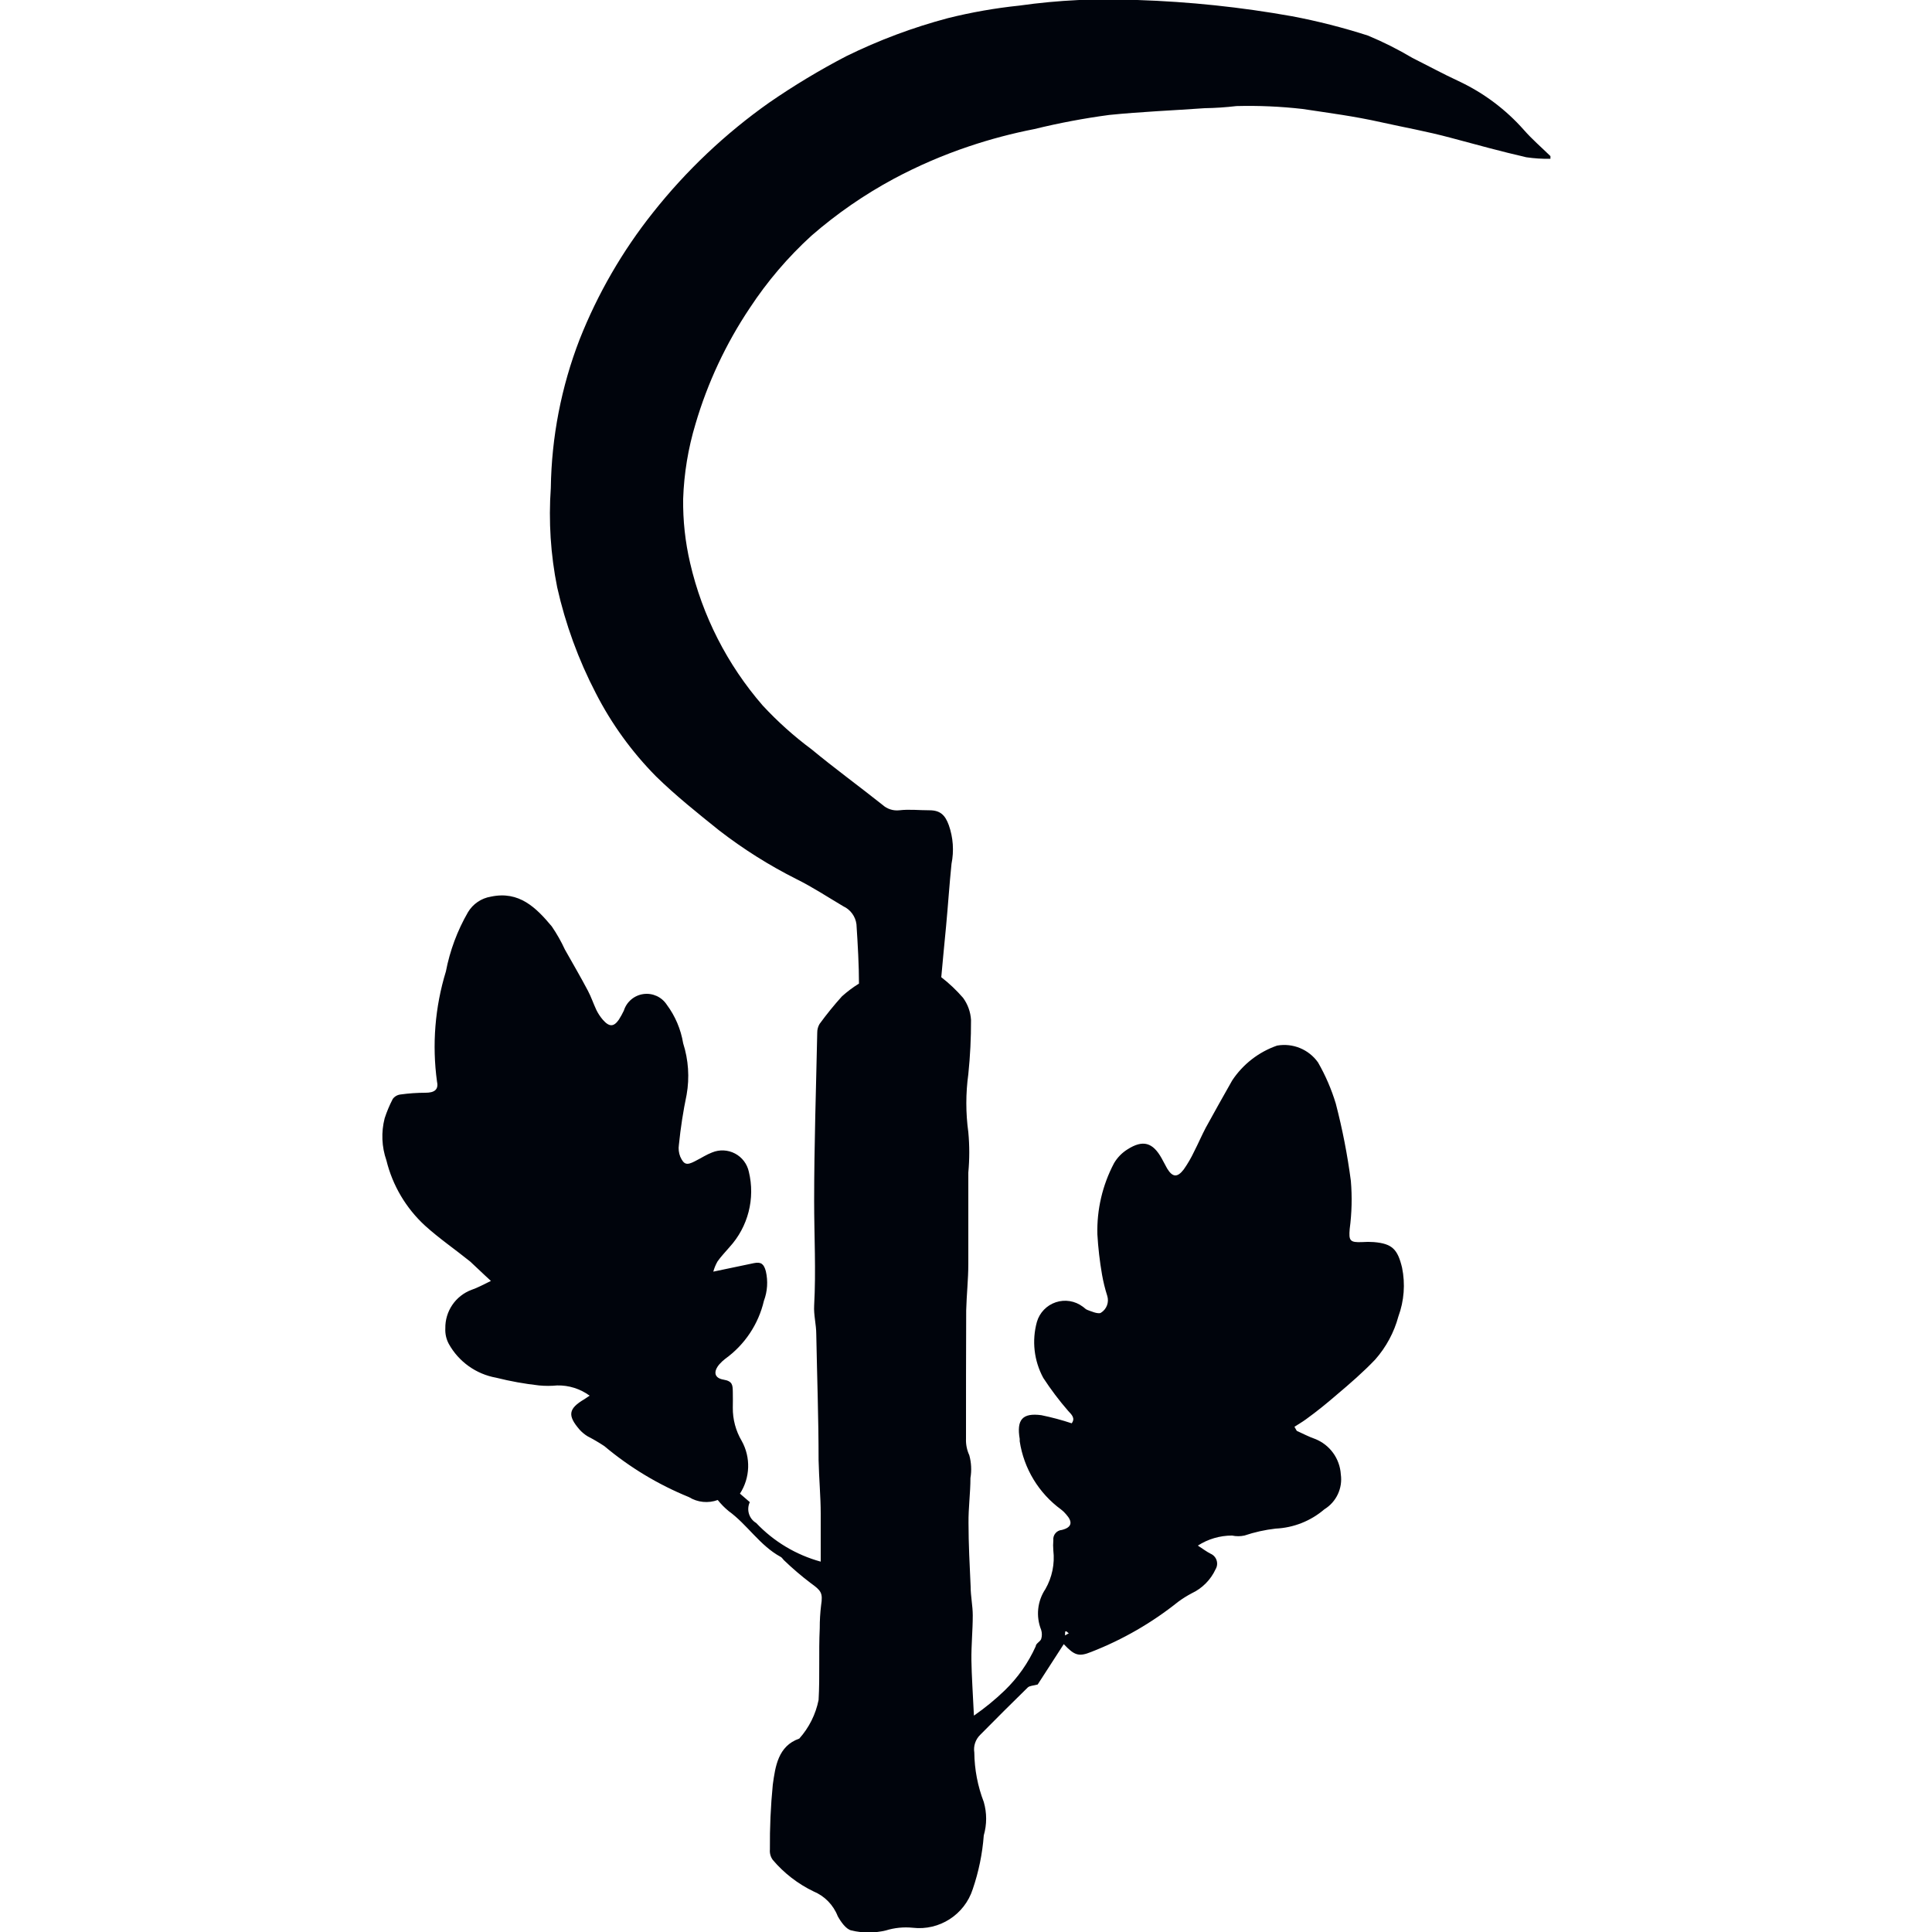
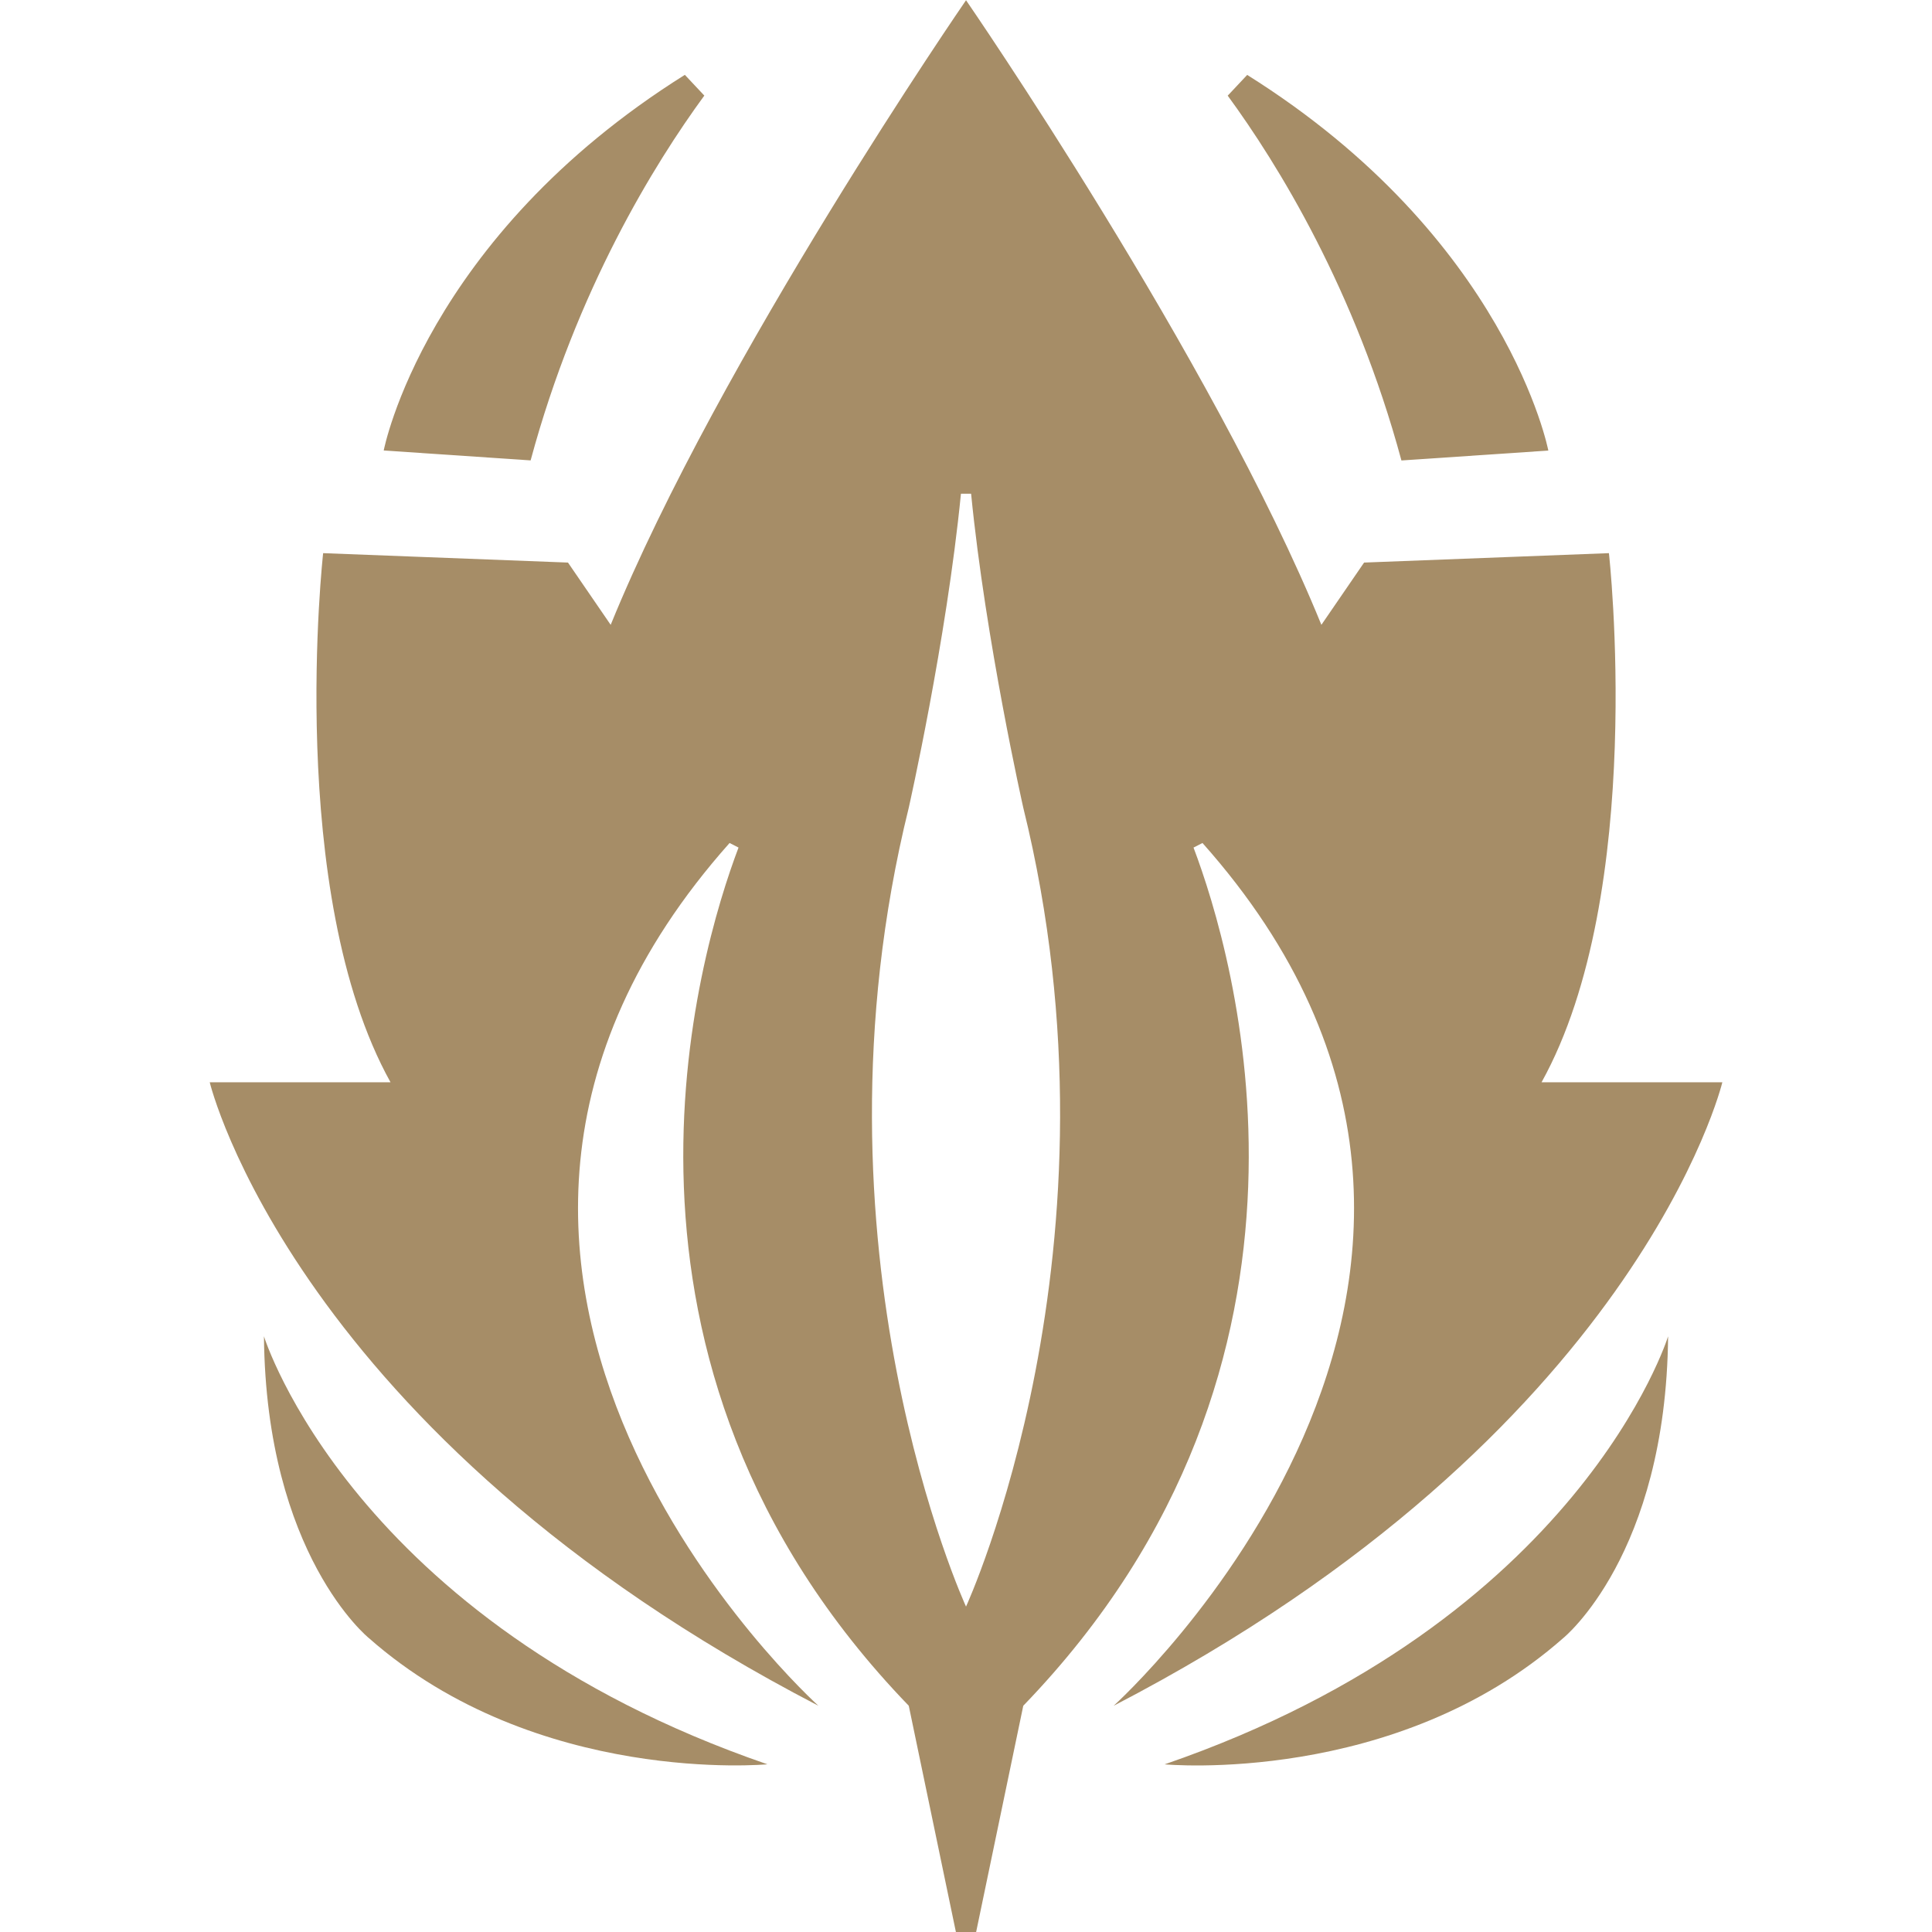
- <svg xmlns="http://www.w3.org/2000/svg" viewBox="0 0 100 100">
+ <svg xmlns="http://www.w3.org/2000/svg" width="64" height="64" version="1.1" viewBox="0 0 16.933 16.933">
  <defs>
-     <style>.cls-1{fill:#00040c;}</style>
+     <clipPath id="clipPath245">
+       <path transform="translate(-987.88 -1107.8)" d="m0 2020h2020v-2020h-2020z" />
+     </clipPath>
+     <clipPath id="clipPath247">
+       <path transform="translate(-664.12 -1327.9)" d="m0 2020h2020v-2020h-2020z" />
+     </clipPath>
+     <clipPath id="clipPath249">
+       <path transform="translate(-900.72 -517.88)" d="m0 2020h2020v-2020h-2020z" />
+     </clipPath>
+     <clipPath id="clipPath251">
+       <path transform="translate(-1196.6 -1559.5)" d="m0 2020h2020v-2020h-2020z" />
+     </clipPath>
+     <clipPath id="clipPath253">
+       <path transform="translate(-1456.1 -781.81)" d="m0 2020h2020v-2020h-2020z" />
+     </clipPath>
  </defs>
-   <g id="Class_Icons" data-name="Class Icons">
-     <path id="Druid" class="cls-1" d="M37.15,77.64a1.71,1.71,0,0,1-1.49-.15,16.45,16.45,0,0,1-4.38-2.64,9.42,9.42,0,0,0-.87-.51A1.9,1.9,0,0,1,30,74c-.64-.74-.58-1.09.25-1.58l.27-.18a2.74,2.74,0,0,0-1.68-.53,4.91,4.91,0,0,1-.94,0,16.65,16.65,0,0,1-2.22-.4,3.51,3.51,0,0,1-2.45-1.75,1.52,1.52,0,0,1-.18-.8,2.09,2.09,0,0,1,1.36-2c.32-.11.61-.27,1-.46-.4-.36-.72-.68-1.07-1-.78-.63-1.6-1.19-2.34-1.86a6.78,6.78,0,0,1-2-3.38,3.77,3.77,0,0,1-.09-2.18,6.55,6.55,0,0,1,.42-1,.58.58,0,0,1,.4-.23,9.47,9.47,0,0,1,1.3-.09c.45,0,.68-.16.59-.57a13.29,13.29,0,0,1,.46-5.71,9.83,9.83,0,0,1,1.14-3.06,1.7,1.7,0,0,1,1.19-.81c1.46-.31,2.34.57,3.15,1.54a8.27,8.27,0,0,1,.68,1.2c.4.71.81,1.41,1.19,2.13.17.32.28.66.44,1a2.41,2.41,0,0,0,.33.5c.34.39.57.37.83,0a4.31,4.31,0,0,0,.26-.47A1.24,1.24,0,0,1,34.51,52,4.6,4.6,0,0,1,35.36,54a5.56,5.56,0,0,1,.18,2.66,24.9,24.9,0,0,0-.4,2.59,1.18,1.18,0,0,0,.07.62c.19.42.34.45.75.24s.59-.34.9-.46a1.4,1.4,0,0,1,1.9,1,4.28,4.28,0,0,1-1,3.9c-.21.25-.44.48-.62.74a2.27,2.27,0,0,0-.22.53l2.1-.44c.38-.08.52.05.62.42a2.65,2.65,0,0,1-.1,1.53,5.14,5.14,0,0,1-2,3,2.13,2.13,0,0,0-.31.29c-.32.38-.26.71.22.79s.47.3.48.62,0,.56,0,.83a3.31,3.31,0,0,0,.46,1.72,2.65,2.65,0,0,1-.09,2.73l.51.44a.84.84,0,0,0,.33,1.08,7.23,7.23,0,0,0,3.34,2c0-.84,0-1.67,0-2.5s-.09-1.83-.11-2.75c0-2.17-.08-4.35-.12-6.52,0-.5-.14-1-.11-1.49.1-1.81,0-3.6,0-5.4,0-2.91.1-5.81.16-8.72a.87.87,0,0,1,.12-.45,17.66,17.66,0,0,1,1.16-1.43,6.25,6.25,0,0,1,.88-.66c0-.93-.06-2-.13-3.07a1.19,1.19,0,0,0-.68-.93c-.81-.48-1.6-1-2.43-1.41a24.54,24.54,0,0,1-4-2.52c-1.12-.9-2.25-1.8-3.27-2.8a17.43,17.43,0,0,1-3.11-4.3,22.62,22.62,0,0,1-2-5.48,19.24,19.24,0,0,1-.33-5.14A22.19,22.19,0,0,1,30,17.57,25.78,25.78,0,0,1,33.8,11a29,29,0,0,1,6-5.68,37.57,37.57,0,0,1,4-2.41A28.49,28.49,0,0,1,49.06.94a26.75,26.75,0,0,1,3.7-.65A32.87,32.87,0,0,1,58.87,0a55.81,55.81,0,0,1,8,.84,32.71,32.71,0,0,1,3.93,1A18.09,18.09,0,0,1,73.11,3c.8.4,1.59.83,2.39,1.2a10.39,10.39,0,0,1,3.38,2.53c.42.48.91.9,1.37,1.35l0,.14A7.77,7.77,0,0,1,79,8.14c-1.3-.3-2.58-.65-3.88-1s-2.41-.54-3.62-.81c-1.43-.32-2.63-.47-4.08-.69A24.58,24.58,0,0,0,64,5.49a16.14,16.14,0,0,1-1.65.11c-1.68.12-3.27.18-4.94.35a36.62,36.62,0,0,0-3.87.73,26.59,26.59,0,0,0-3.4.9,25.38,25.38,0,0,0-3.87,1.67A23.35,23.35,0,0,0,42,12.2a19.72,19.72,0,0,0-3.19,3.74,21.84,21.84,0,0,0-2.81,6,15.21,15.21,0,0,0-.64,3.88,13.79,13.79,0,0,0,.36,3.32,17.13,17.13,0,0,0,3.76,7.38A18.43,18.43,0,0,0,42,38.78c1.21,1,2.46,1.91,3.68,2.88a1.11,1.11,0,0,0,.87.28c.52-.06,1,0,1.56,0s.81.25,1,.77a3.77,3.77,0,0,1,.14,2c-.11,1.07-.18,2.15-.28,3.22s-.18,1.83-.25,2.65a7.83,7.83,0,0,1,1.13,1.07,2.16,2.16,0,0,1,.41,1.14,26.31,26.31,0,0,1-.14,2.81,11,11,0,0,0,0,3,11.22,11.22,0,0,1,0,2.09c0,1.28,0,2.55,0,3.83,0,.3,0,.6,0,.9,0,.8-.09,1.6-.11,2.4C50,70.06,50,72.27,50,74.47a1.85,1.85,0,0,0,.17.85,2.72,2.72,0,0,1,.06,1.18c0,.78-.11,1.55-.1,2.33,0,1.09.06,2.19.11,3.29,0,.5.11,1,.11,1.49,0,.77-.08,1.55-.07,2.32s.08,1.82.13,2.87A12.75,12.75,0,0,0,52,87.5a7.41,7.41,0,0,0,1.61-2.29c0-.14.22-.23.28-.37a.8.8,0,0,0,0-.48,2.27,2.27,0,0,1,.22-2.11,3.26,3.26,0,0,0,.41-2,3.15,3.15,0,0,1,0-.53.48.48,0,0,1,.44-.53c.52-.13.58-.41.22-.81a1.54,1.54,0,0,0-.26-.25,5.37,5.37,0,0,1-2.14-3.53s0-.08,0-.12c-.17-1,.14-1.36,1.12-1.23a13.55,13.55,0,0,1,1.57.42c.2-.26,0-.45-.18-.64A15.49,15.49,0,0,1,54,71.32a3.9,3.9,0,0,1-.33-2.9,1.52,1.52,0,0,1,2.37-.79c.08.05.15.14.24.17s.55.24.7.15a.76.76,0,0,0,.33-.88,8.4,8.4,0,0,1-.27-1.1,18.4,18.4,0,0,1-.24-2.08,7.47,7.47,0,0,1,.86-3.68,2.09,2.09,0,0,1,.7-.72c.8-.51,1.31-.36,1.77.47.1.17.18.35.28.52.28.46.53.48.86.05a6.24,6.24,0,0,0,.54-.93c.21-.41.39-.83.6-1.23.45-.82.91-1.64,1.37-2.45a4.6,4.6,0,0,1,2.32-1.8,2.14,2.14,0,0,1,2.12.87,10.23,10.23,0,0,1,.92,2.13,32.73,32.73,0,0,1,.78,4,11.54,11.54,0,0,1-.06,2.49c-.05.6,0,.71.65.68a4,4,0,0,1,.6,0c.95.08,1.23.37,1.46,1.32a4.63,4.63,0,0,1-.19,2.53,5.56,5.56,0,0,1-1.2,2.23c-.62.65-1.3,1.24-2,1.83-.51.44-1,.84-1.58,1.26-.19.14-.4.26-.6.39l.12.21c.31.14.63.31.95.42a2.11,2.11,0,0,1,1.33,1.83,1.82,1.82,0,0,1-.85,1.81,4.16,4.16,0,0,1-2.52,1,7.86,7.86,0,0,0-1.62.36,1.53,1.53,0,0,1-.64,0A3.27,3.27,0,0,0,62,80c.28.18.46.32.66.42a.56.56,0,0,1,.26.8,2.56,2.56,0,0,1-1.24,1.25,5.52,5.52,0,0,0-.7.44,17.17,17.17,0,0,1-4.49,2.59c-.66.27-.88.18-1.43-.4l-1.35,2.09c-.22.06-.41.06-.51.15-.83.81-1.65,1.63-2.47,2.46a1.05,1.05,0,0,0-.3.91,7.36,7.36,0,0,0,.49,2.56A3.11,3.11,0,0,1,50.92,95a11.18,11.18,0,0,1-.57,2.78,2.91,2.91,0,0,1-3.11,2,3.51,3.51,0,0,0-1.39.14,3.82,3.82,0,0,1-1.78,0c-.28-.06-.55-.45-.71-.74a2.28,2.28,0,0,0-1.25-1.28A6.41,6.41,0,0,1,40,96.27a.79.79,0,0,1-.15-.54A31.36,31.36,0,0,1,40,92.37c.13-.93.27-2,1.37-2.38a4.26,4.26,0,0,0,1-2c.07-1.23,0-2.47.06-3.71a9.61,9.61,0,0,1,.07-1.19c.1-.65,0-.76-.54-1.15a15.6,15.6,0,0,1-1.39-1.19c-.06-.06-.1-.14-.17-.17-1.08-.59-1.72-1.67-2.69-2.37A3.89,3.89,0,0,1,37.15,77.64Zm18.18,6.89c-.06,0-.09-.08-.14-.09s-.06,0-.06.08a.43.43,0,0,0,0,.13Z" />
+   <g transform="matrix(.04029 0 0 .04029 3.8634 57.256)" fill="#a68d67">
+     <path transform="matrix(.35278 0 0 -.35278 101.8 -1245.4)" d="m0 0s23.198 102.64 32.172 193.58h6.261c8.973-90.932 32.172-193.58 32.172-193.58 66.889-270.78-35.303-492.64-35.303-492.64s-102.19 221.86-35.302 492.64m-104.98-24.604c-24.565-64.875-100.32-316.56 104.98-529.18l29.1-139.68h12.404l29.101 139.68c205.3 212.63 129.54 464.31 104.98 529.18 3.164 1.614 2.366 1.207 5.529 2.821 238.51-268.11-54.763-532-54.763-532 323.3 167.71 375.32 384.45 375.32 384.45h-111.48c65.032 117.17 41.544 326.28 41.544 326.28l-150.97-5.808-26.334-38.398c-66.89 164.22-219.12 385.15-219.12 385.15s-152.23-220.93-219.12-385.15l-26.335 38.398-150.97 5.808s-23.487-209.11 41.544-326.28h-111.48s52.025-216.75 375.32-384.45c0 0-293.27 263.9-54.765 532 3.164-1.614 2.365-1.207 5.529-2.821" clip-path="url(#clipPath245)" />
+     <path transform="matrix(.35278 0 0 -.35278 -12.417 -1323.1)" d="m0 0s25.067 130.92 185.68 231.63c6.685-7.114 5.327-5.669 12.013-12.782-30.83-42.152-78.634-119.53-107.11-224.96z" clip-path="url(#clipPath247)" />
+     <path transform="matrix(.35278 0 0 -.35278 71.052 -1037.3)" d="m0 0s-142.3-13.379-245.78 77.841c0 0-63.386 51.083-64.68 186.09 0 0 54.331-175.74 310.46-263.93" clip-path="url(#clipPath249)" />
+     <path transform="matrix(.35278 0 0 -.35278 175.42 -1404.8)" d="m0 0c160.61-100.7 185.68-231.63 185.68-231.63l-90.579-6.115c-28.48 105.43-76.285 182.81-107.12 224.96 6.687 7.113 5.328 5.668 12.014 12.782" clip-path="url(#clipPath251)" />
+     <path transform="matrix(.35278 0 0 -.35278 266.98 -1130.4)" d="m0 0c-1.294-135-64.68-186.09-64.68-186.09-103.49-91.22-245.78-77.841-245.78-77.841 256.13 88.187 310.46 263.93 310.46 263.93" clip-path="url(#clipPath253)" />
  </g>
</svg>
